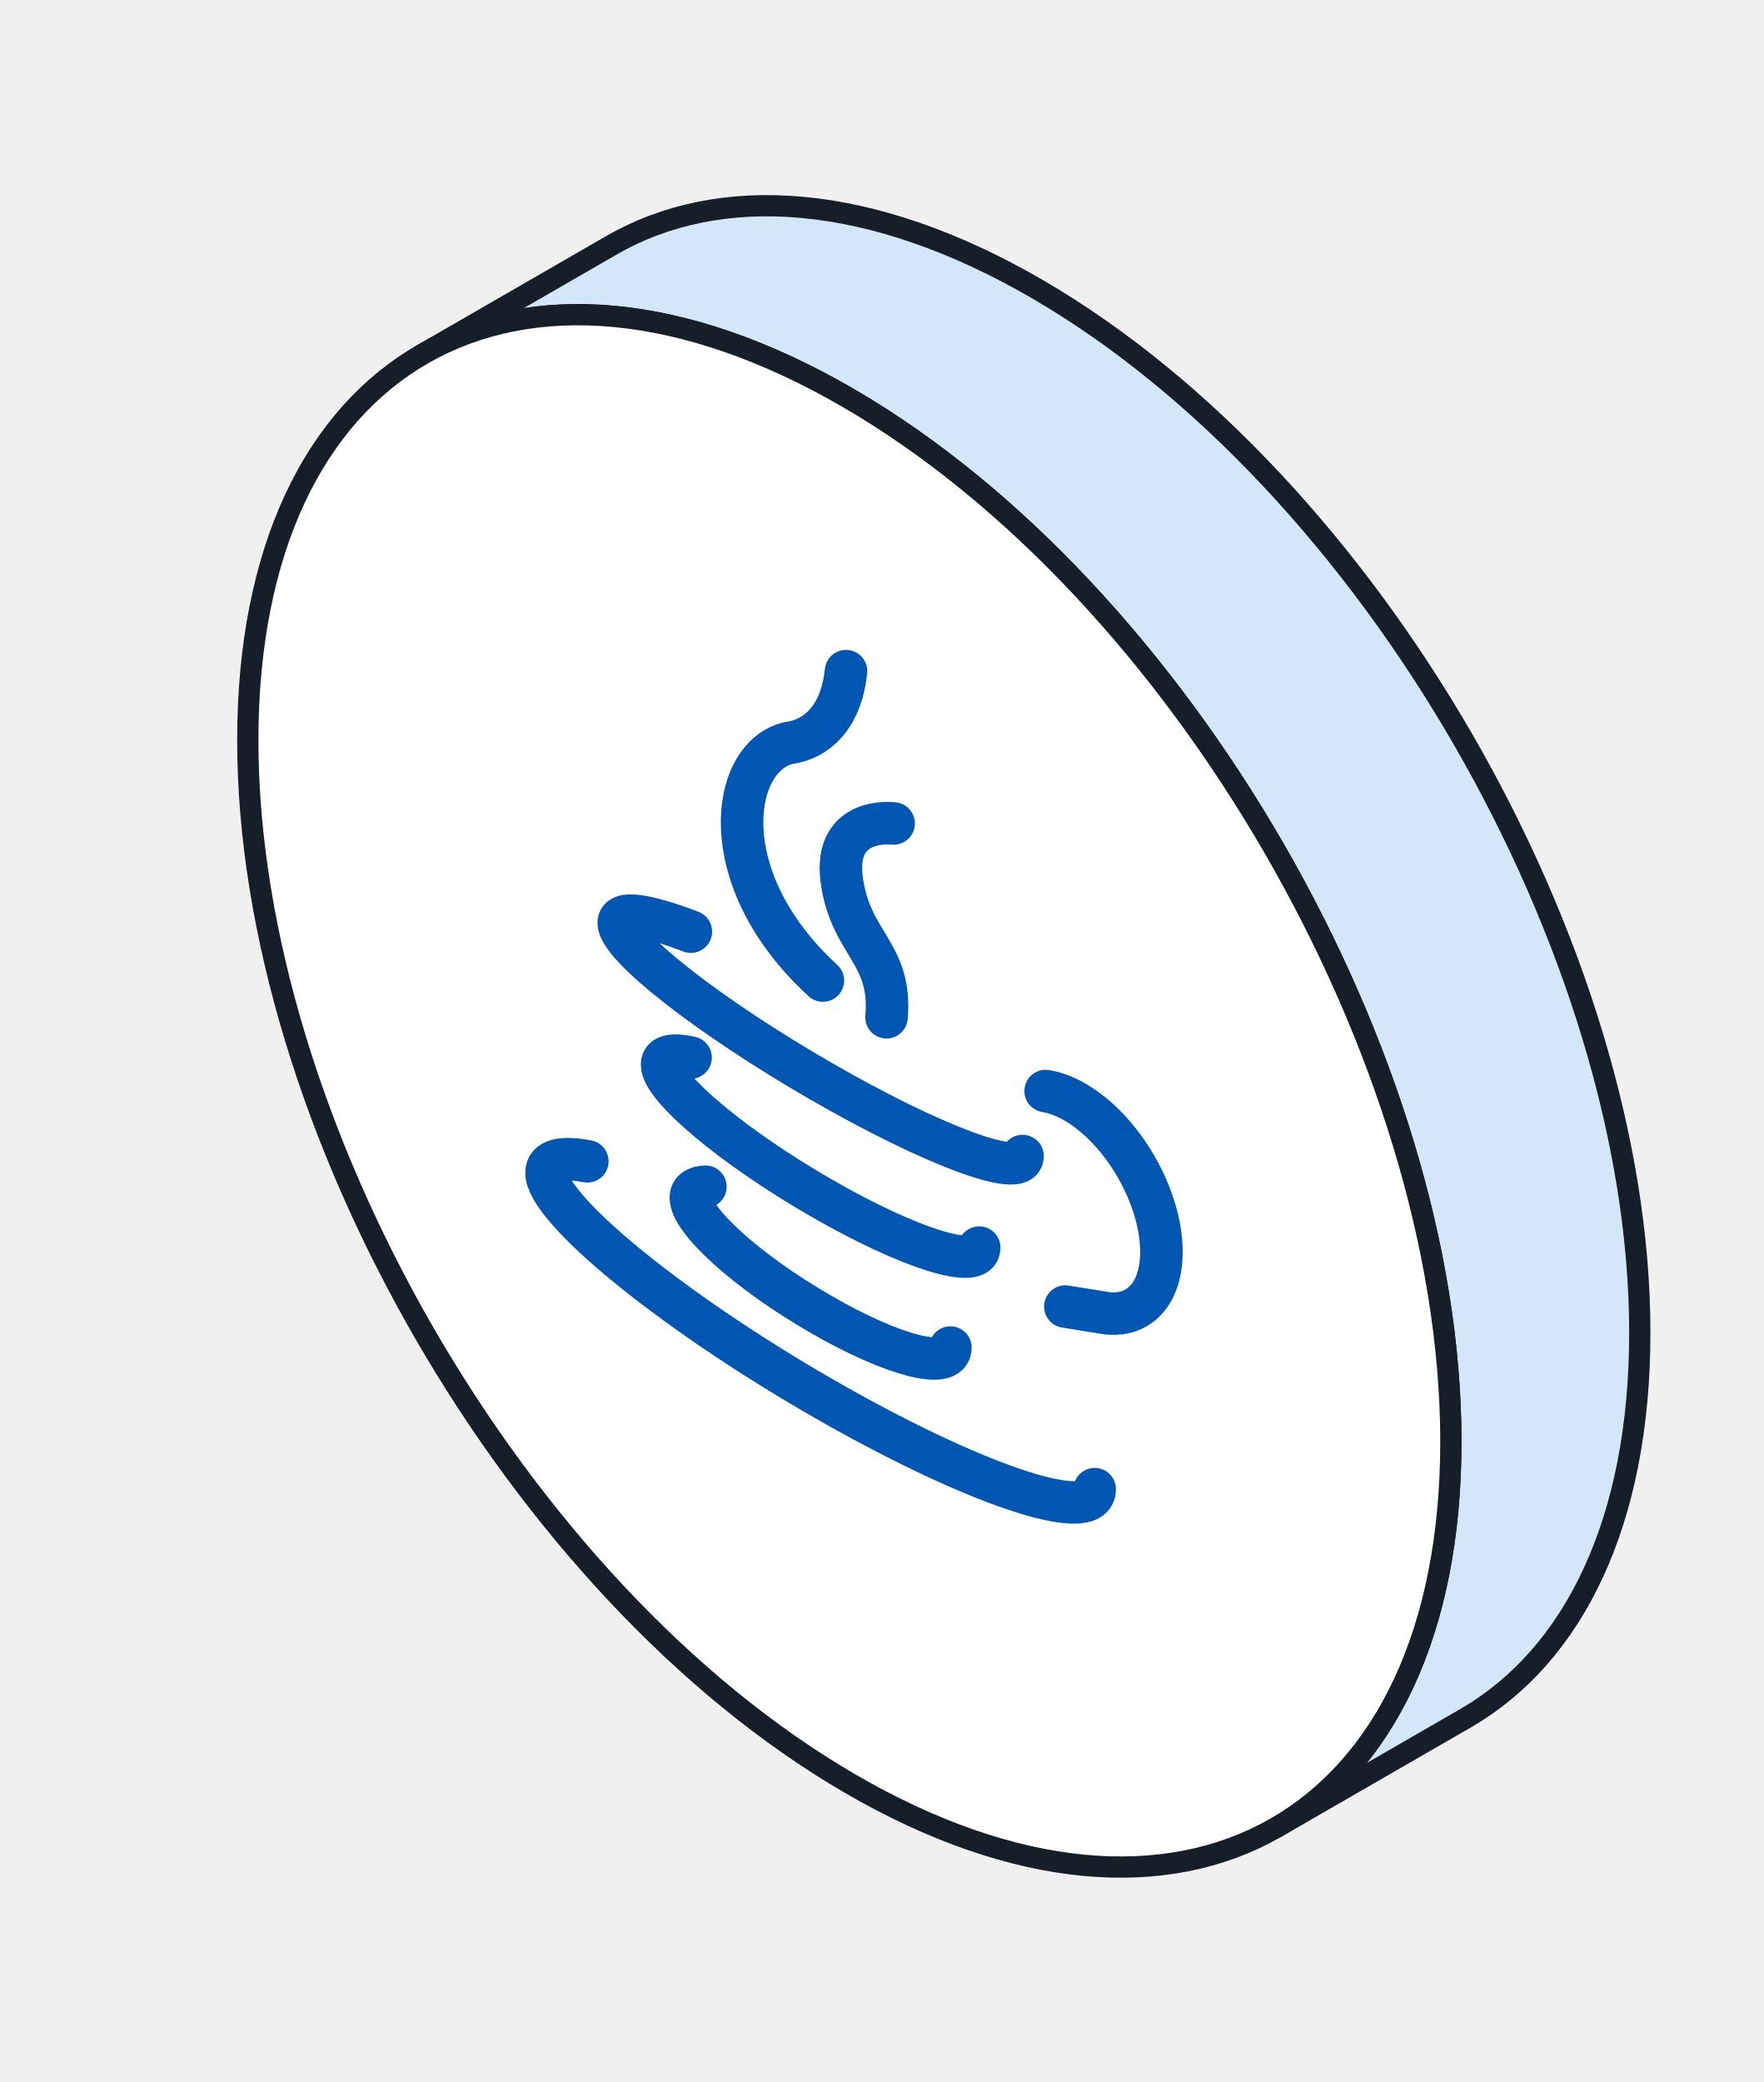
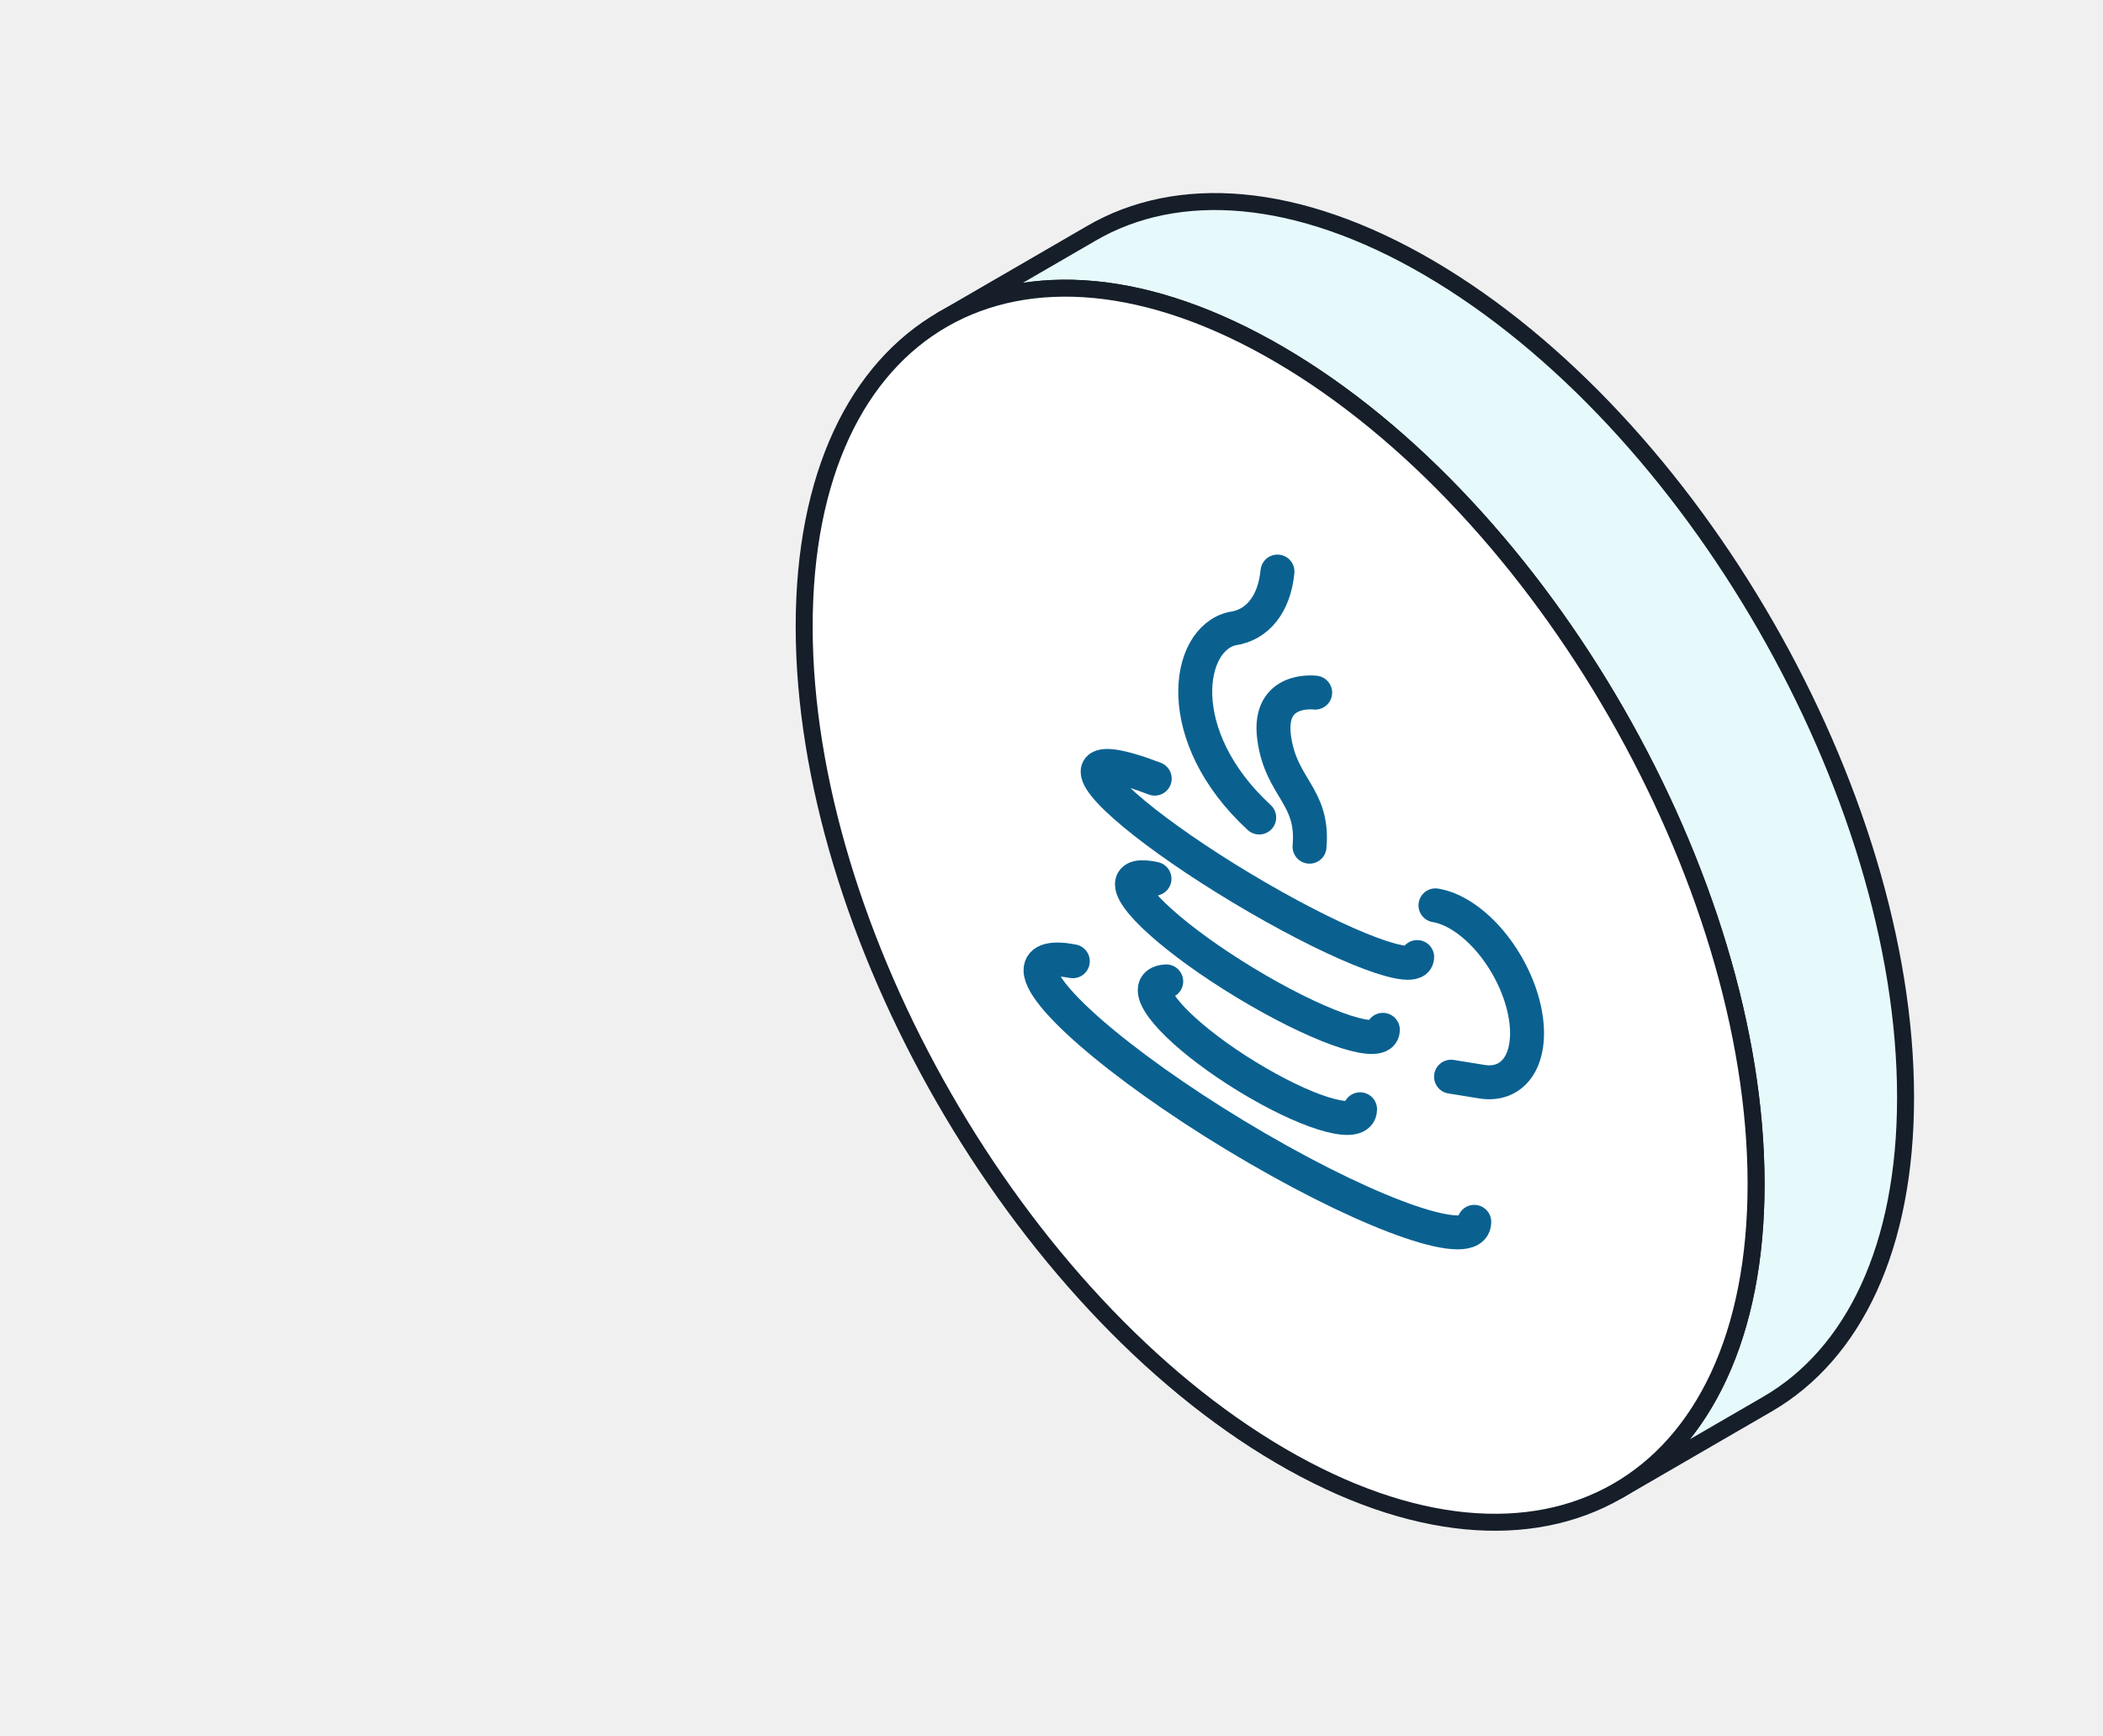
- <svg xmlns="http://www.w3.org/2000/svg" width="83" height="98" viewBox="0 0 83 98" fill="none">
-   <path d="M60.11 85.995L69.003 80.864C74.065 77.924 77.187 71.643 77.18 62.699C77.165 44.687 64.481 22.723 48.845 13.621C40.976 9.041 33.86 8.591 28.733 11.572L19.843 16.702C24.969 13.722 32.084 14.169 39.953 18.749C55.589 27.851 68.275 49.823 68.288 67.827C68.295 76.771 65.166 83.044 60.11 85.995Z" fill="#D4E7F8" stroke="#151E29" stroke-linejoin="round" />
-   <path d="M39.998 83.947C55.635 93.049 68.301 85.831 68.288 67.827C68.275 49.823 55.589 27.851 39.953 18.749C24.316 9.647 11.652 16.864 11.663 34.869C11.674 52.874 24.362 74.845 39.998 83.947Z" fill="white" stroke="#151E29" stroke-linejoin="round" />
-   <path d="M51.524 70.095C51.524 71.816 45.739 69.855 38.624 65.747C31.509 61.639 25.723 56.889 25.723 55.199C25.723 54.594 26.435 54.432 27.643 54.664" stroke="#0056B3" stroke-width="2" stroke-linecap="round" stroke-linejoin="round" />
-   <path d="M44.732 63.43C44.732 64.515 42.047 63.833 38.624 61.856C35.201 59.88 32.516 57.462 32.516 56.377C32.516 56.051 32.758 55.881 33.201 55.858" stroke="#0056B3" stroke-width="2" stroke-linecap="round" stroke-linejoin="round" />
-   <path d="M46.088 58.725C46.088 59.81 42.745 58.749 38.624 56.369C34.503 53.99 31.16 51.192 31.16 50.107C31.16 49.704 31.63 49.588 32.503 49.782" stroke="#0056B3" stroke-width="2" stroke-linecap="round" stroke-linejoin="round" />
-   <path d="M48.128 54.416C48.128 55.501 43.873 53.913 38.624 50.882C33.375 47.852 29.12 44.527 29.12 43.442C29.12 42.837 30.462 43.07 32.516 43.853" stroke="#0056B3" stroke-width="2" stroke-linecap="round" stroke-linejoin="round" />
-   <path d="M49.215 51.355C49.719 51.437 50.253 51.653 50.787 51.991C51.321 52.329 51.845 52.782 52.329 53.325C52.812 53.868 53.246 54.489 53.606 55.154C53.965 55.819 54.243 56.513 54.424 57.199C54.605 57.884 54.684 58.547 54.659 59.149C54.633 59.751 54.503 60.28 54.275 60.707C54.046 61.134 53.725 61.45 53.329 61.636C52.934 61.823 52.471 61.877 51.967 61.795L50.142 61.5" stroke="#0056B3" stroke-width="2" stroke-linecap="round" stroke-linejoin="round" />
-   <path d="M39.819 31.591C39.725 32.541 39.435 33.339 38.969 33.924C38.504 34.51 37.876 34.868 37.134 34.971C34.382 35.583 33.482 41.341 38.731 46.154" stroke="#0056B3" stroke-width="2" stroke-linecap="round" stroke-linejoin="round" />
-   <path d="M42.06 38.761C42.06 38.761 39.215 38.389 39.617 41.411C40.02 44.434 41.993 44.845 41.725 47.883" stroke="#0056B3" stroke-width="2" stroke-linecap="round" stroke-linejoin="round" />
+ <svg xmlns="http://www.w3.org/2000/svg" width="166" height="137" viewBox="0 0 166 137" fill="none">
+   <path d="M127.764 117.659L139.565 110.818C146.283 106.897 150.425 98.523 150.416 86.597C150.397 62.582 133.565 33.297 112.816 21.161C102.375 15.055 92.932 14.455 86.129 18.43L74.331 25.27C81.134 21.296 90.575 21.892 101.016 27.998C121.765 40.134 138.599 69.43 138.616 93.435C138.626 105.36 134.473 113.724 127.764 117.659Z" fill="#E7FAFB" stroke="#151E29" stroke-width="1.34" stroke-linejoin="round" />
+   <path d="M101.077 114.928C121.826 127.064 138.634 117.44 138.616 93.435C138.599 69.43 121.765 40.134 101.016 27.998C80.267 15.863 63.462 25.485 63.477 49.492C63.491 73.498 80.328 102.792 101.077 114.928Z" fill="white" stroke="#151E29" stroke-width="1.34" stroke-linejoin="round" />
+   <path d="M116.371 96.459C116.371 98.753 108.694 96.139 99.253 90.662C89.812 85.185 82.134 78.851 82.134 76.598C82.134 75.792 83.078 75.575 84.682 75.885" stroke="#0A6190" stroke-width="2.679" stroke-linecap="round" stroke-linejoin="round" />
+   <path d="M107.358 87.572C107.358 89.019 103.795 88.11 99.253 85.475C94.711 82.84 91.148 79.615 91.148 78.169C91.148 77.735 91.469 77.507 92.056 77.477" stroke="#0A6190" stroke-width="2.679" stroke-linecap="round" stroke-linejoin="round" />
+   <path d="M109.157 81.3C109.157 82.747 104.722 81.331 99.253 78.159C93.784 74.986 89.349 71.256 89.349 69.809C89.349 69.272 89.972 69.117 91.13 69.375" stroke="#0A6190" stroke-width="2.679" stroke-linecap="round" stroke-linejoin="round" />
+   <path d="M111.865 75.555C111.865 77.001 106.218 74.883 99.253 70.843C92.288 66.802 86.641 62.369 86.641 60.922C86.641 60.116 88.422 60.426 91.148 61.47" stroke="#0A6190" stroke-width="2.679" stroke-linecap="round" stroke-linejoin="round" />
+   <path d="M113.308 71.473C113.975 71.582 114.684 71.87 115.393 72.321C116.102 72.772 116.797 73.376 117.439 74.1C118.08 74.823 118.656 75.652 119.133 76.538C119.61 77.424 119.979 78.351 120.219 79.265C120.459 80.178 120.565 81.062 120.531 81.865C120.497 82.667 120.323 83.373 120.021 83.942C119.718 84.511 119.292 84.932 118.767 85.181C118.241 85.43 117.627 85.502 116.959 85.392L114.537 85" stroke="#0A6190" stroke-width="2.679" stroke-linecap="round" stroke-linejoin="round" />
+   <path d="M100.838 45.122C100.714 46.388 100.329 47.451 99.711 48.232C99.094 49.013 98.261 49.49 97.275 49.627C93.624 50.444 92.43 58.121 99.395 64.539" stroke="#0A6190" stroke-width="2.679" stroke-linecap="round" stroke-linejoin="round" />
+   <path d="M103.813 54.681C103.813 54.681 100.037 54.184 100.571 58.215C101.106 62.245 103.724 62.792 103.368 66.843" stroke="#0A6190" stroke-width="2.679" stroke-linecap="round" stroke-linejoin="round" />
</svg>
